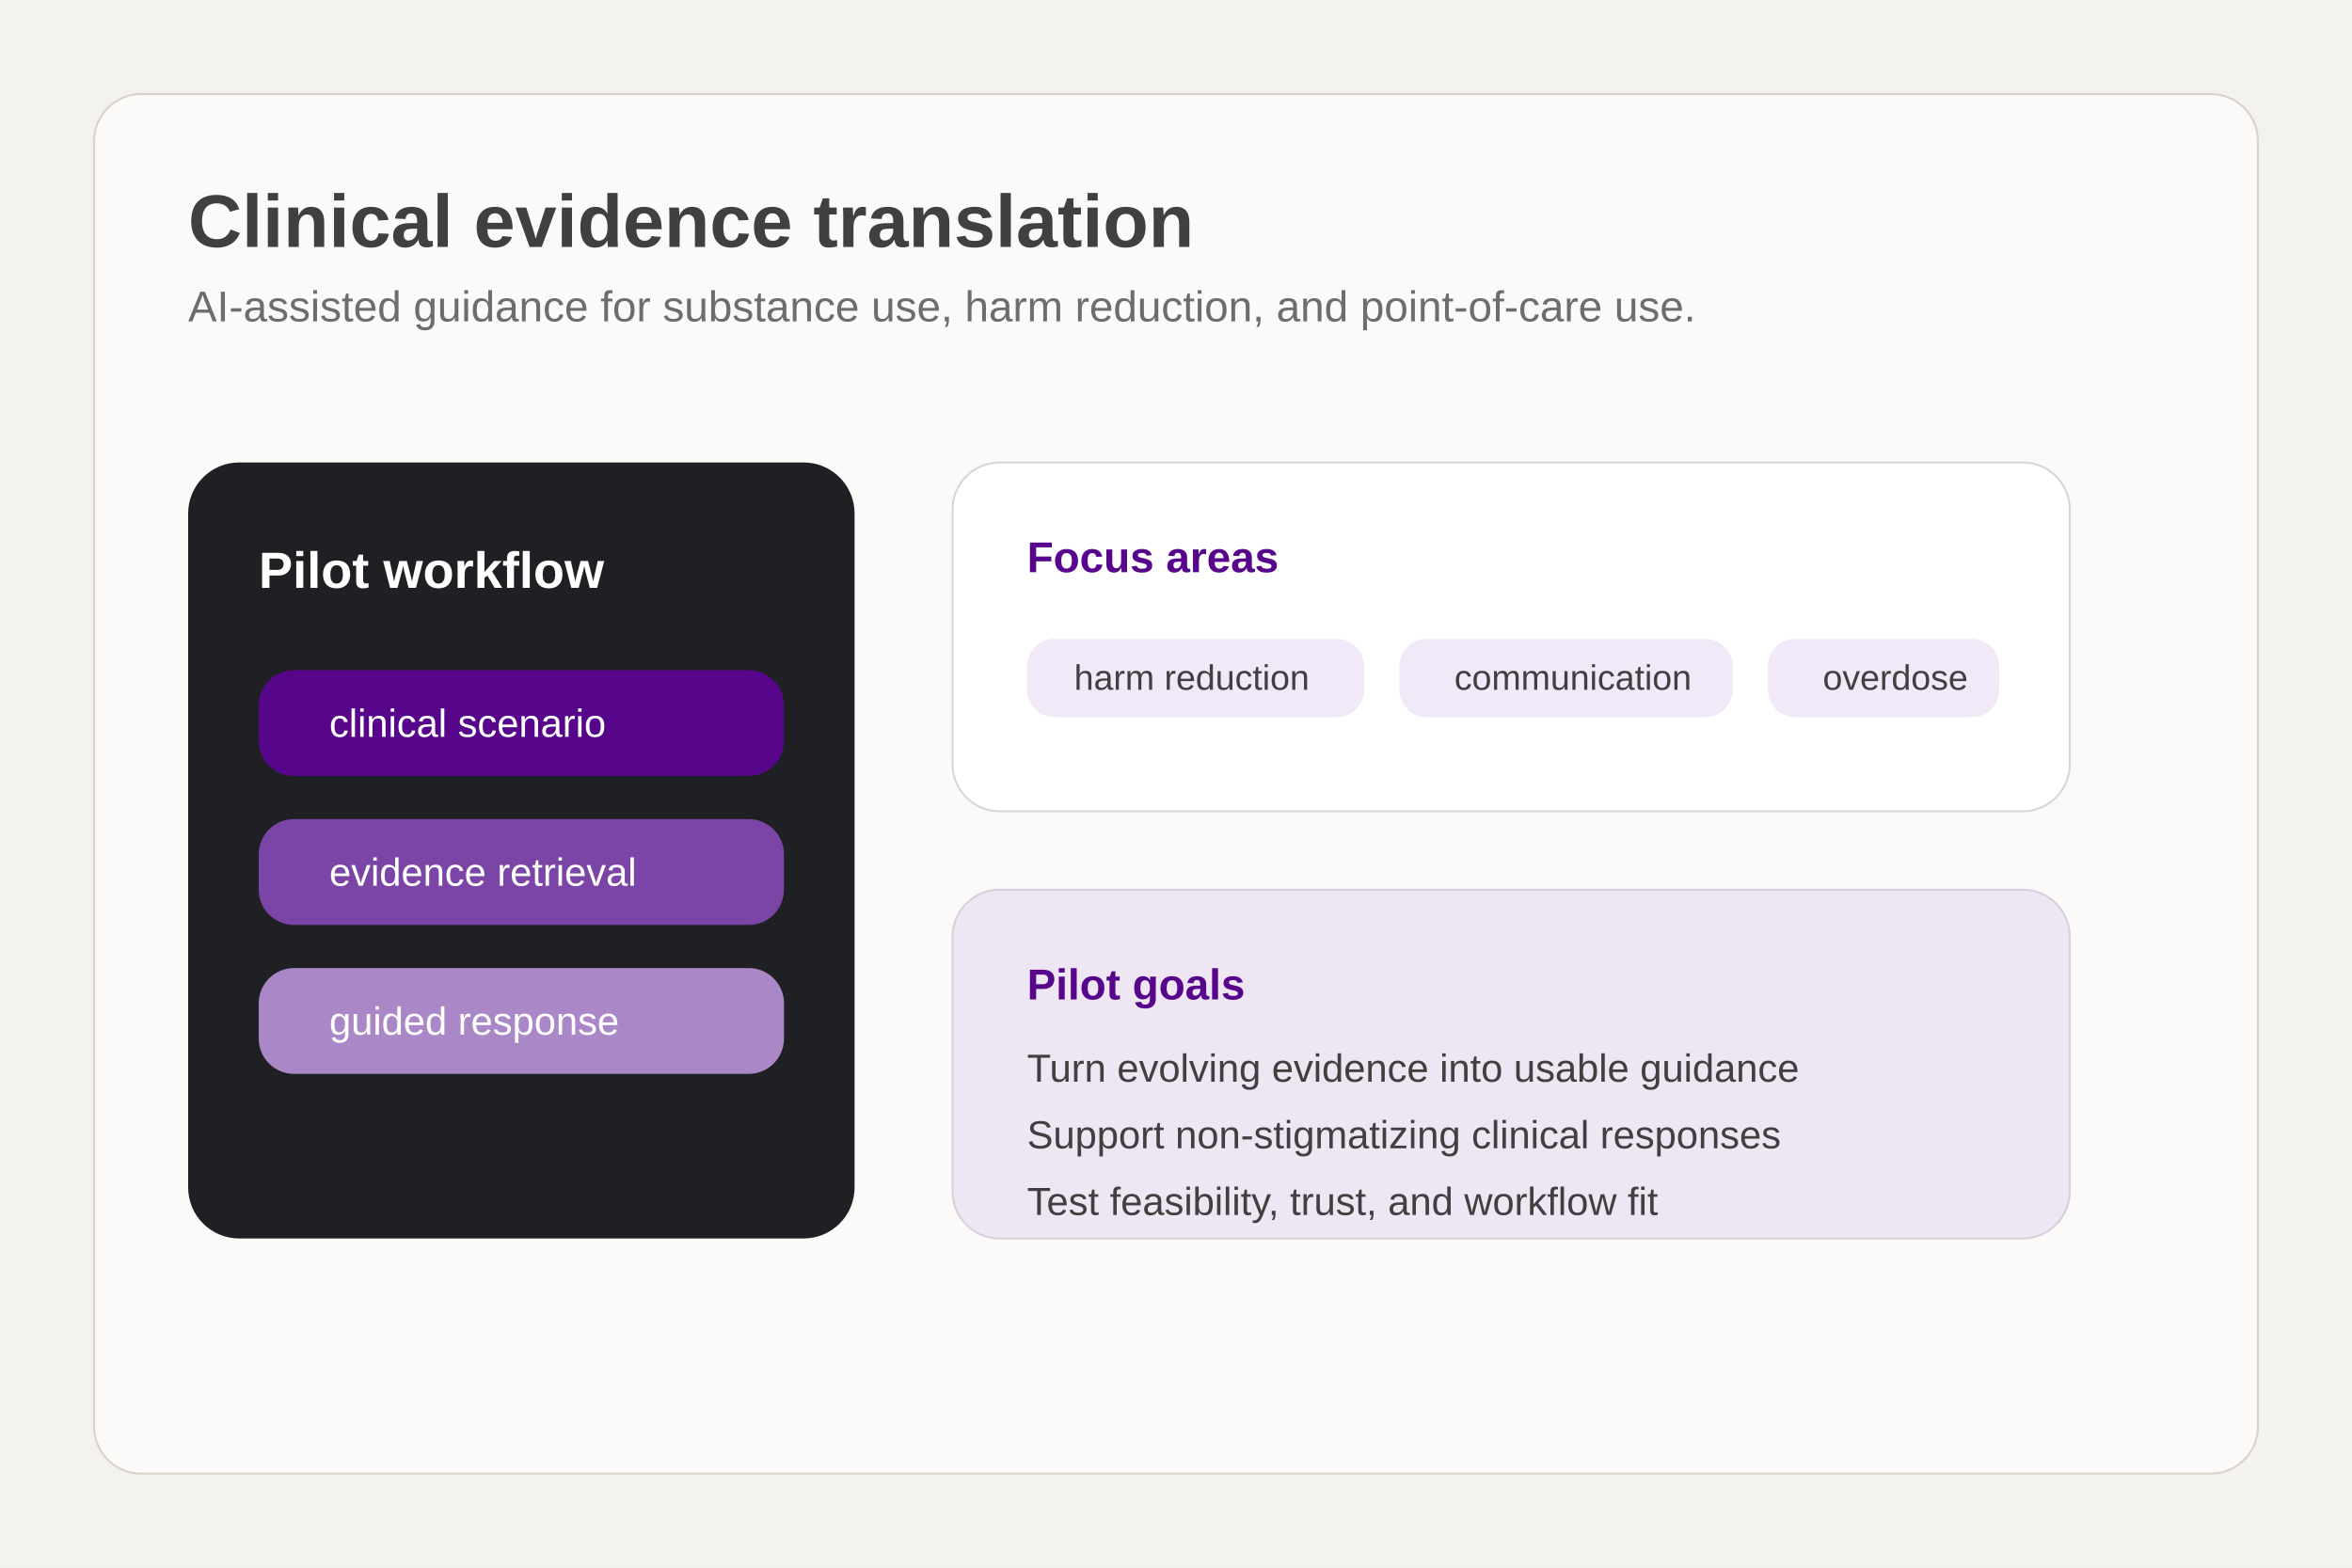
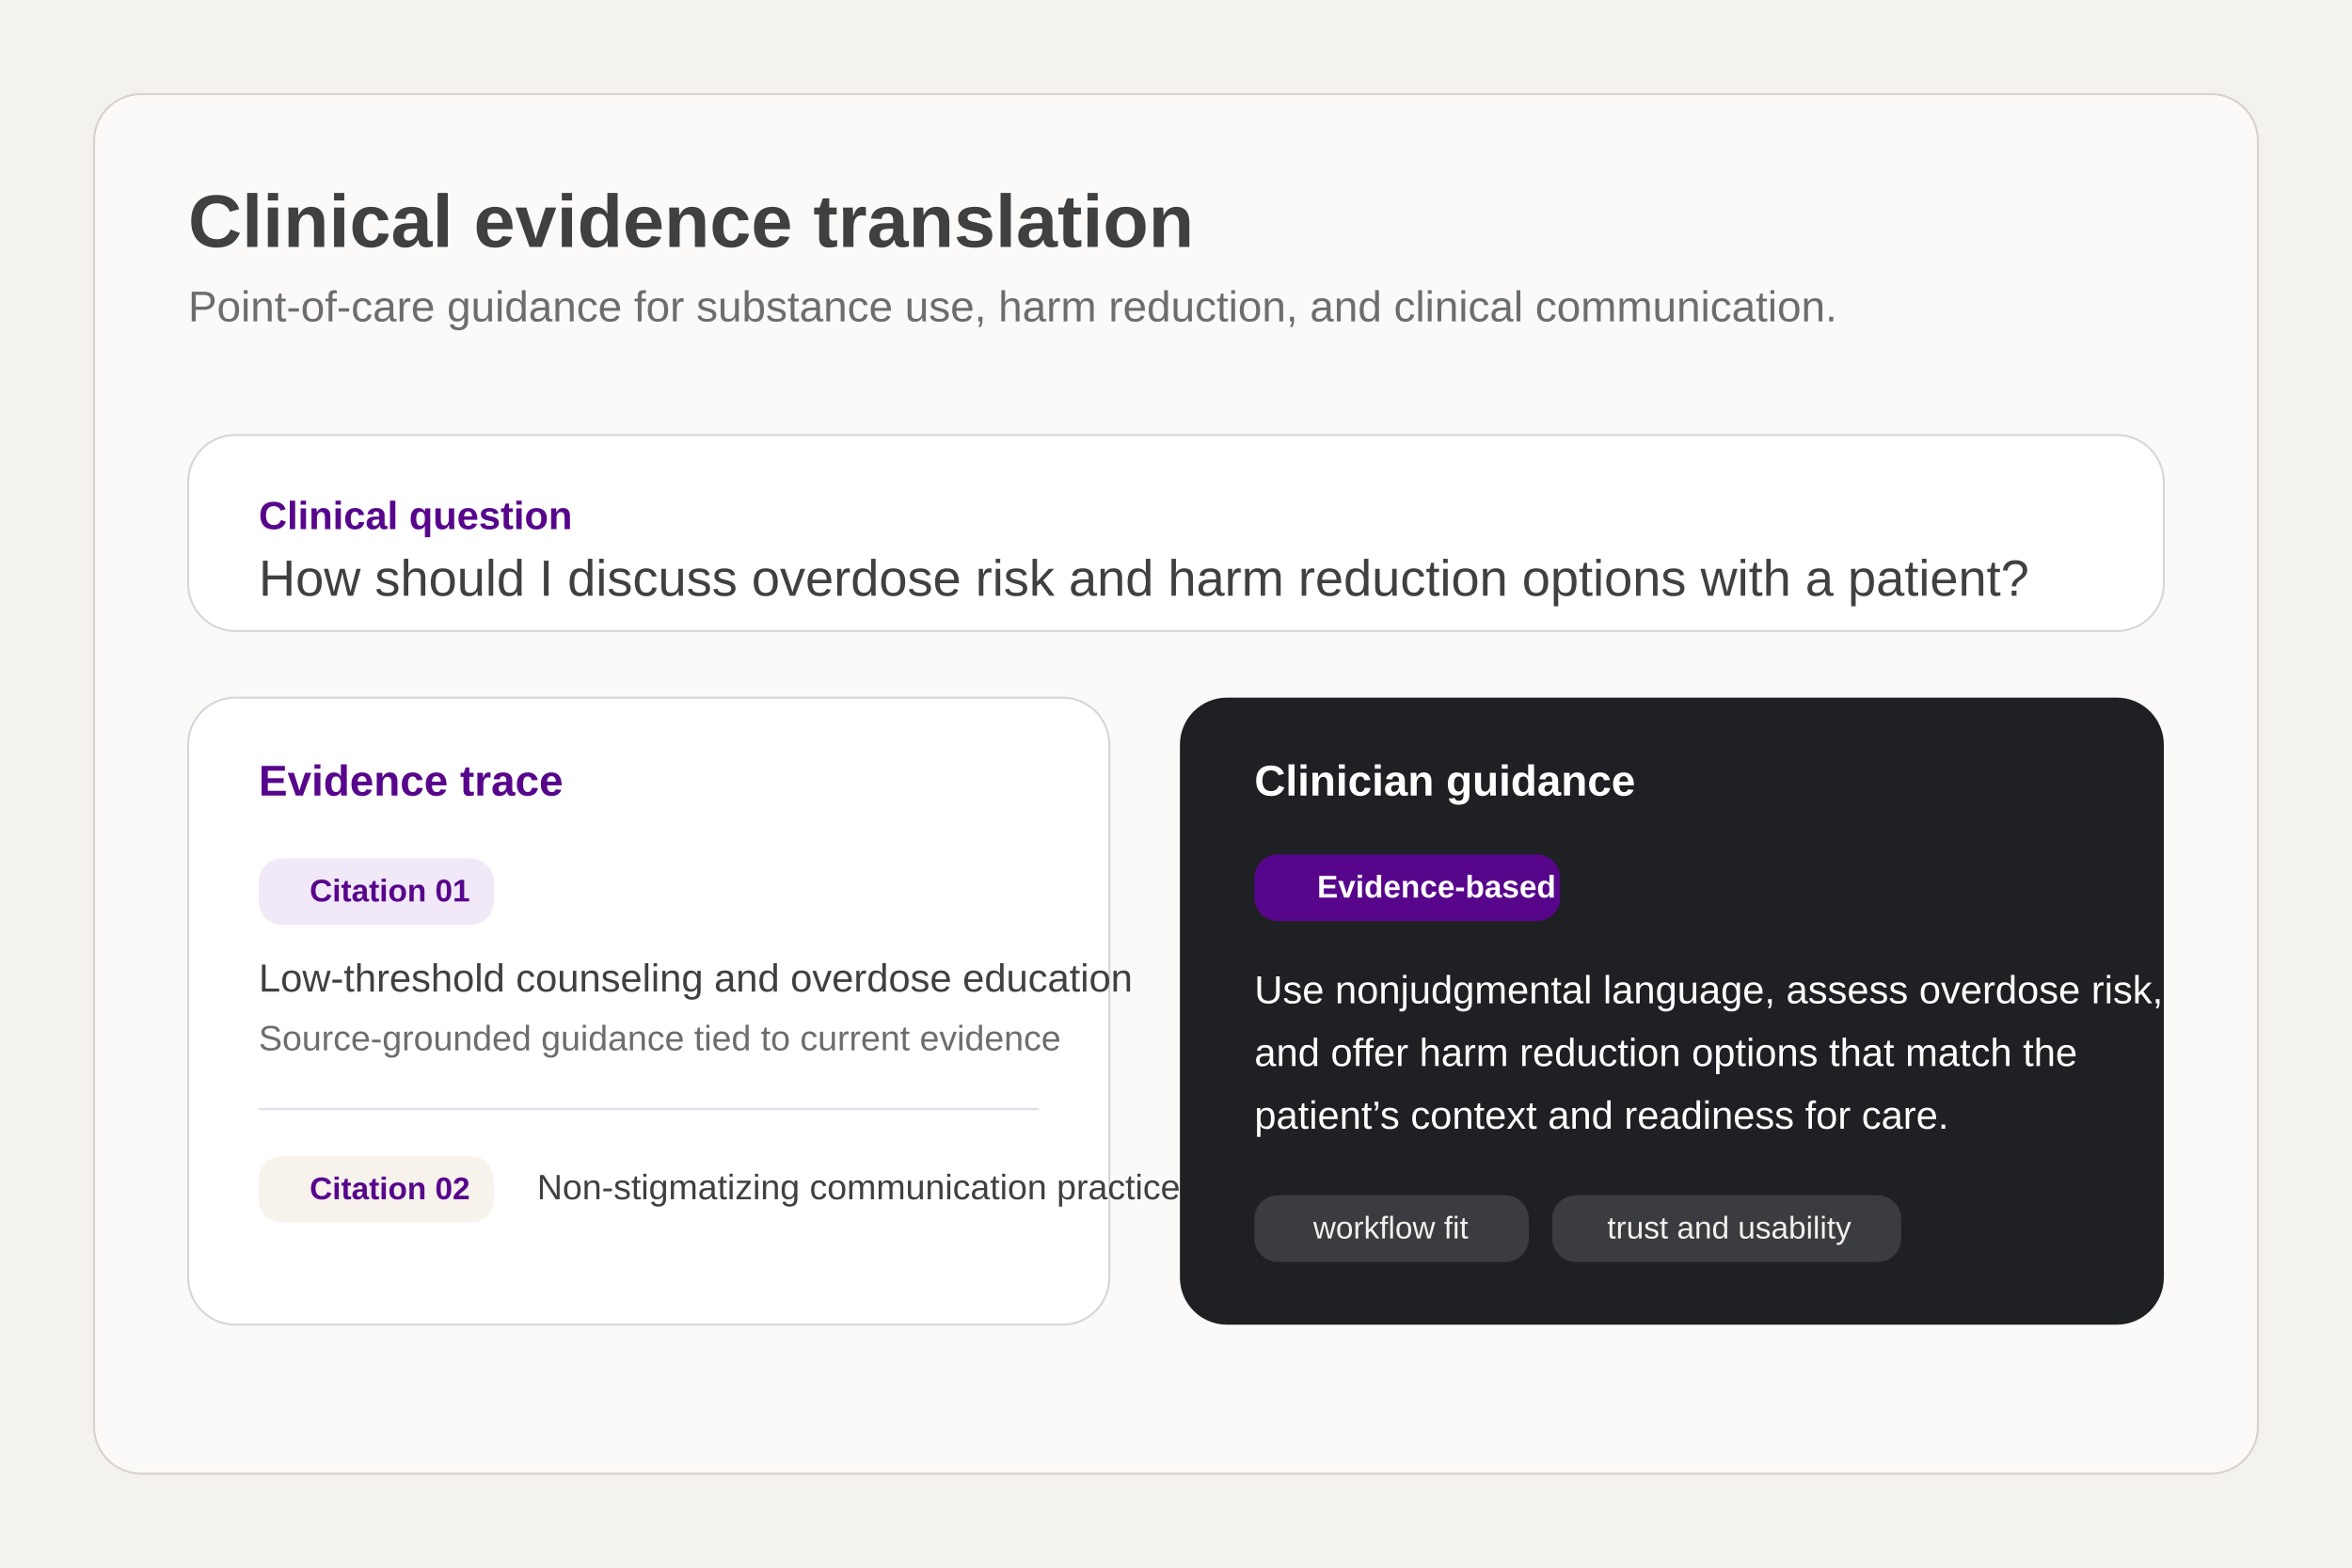
<svg xmlns="http://www.w3.org/2000/svg" width="1200" height="800" viewBox="0 0 1200 800" fill="none">
  <rect width="1200" height="800" fill="#F4F2EE" />
  <rect x="48" y="48" width="1104" height="704" rx="24" fill="#FBFAF8" stroke="#D8D2C8" />
  <text x="96" y="126" fill="#404040" font-family="Arial, Helvetica, sans-serif" font-size="38" font-weight="700">Clinical evidence translation</text>
-   <text x="96" y="164" fill="#6D6D6D" font-family="Arial, Helvetica, sans-serif" font-size="22">AI-assisted guidance for substance use, harm reduction, and point-of-care use.</text>
-   <rect x="96" y="236" width="340" height="396" rx="26" fill="#1F2023" />
-   <text x="132" y="300" fill="#FFFFFF" font-family="Arial, Helvetica, sans-serif" font-size="26" font-weight="700">Pilot workflow</text>
-   <rect x="132" y="342" width="268" height="54" rx="18" fill="#57068C" />
-   <rect x="132" y="418" width="268" height="54" rx="18" fill="#7A45A6" />
-   <rect x="132" y="494" width="268" height="54" rx="18" fill="#AA87C6" />
-   <text x="168" y="376" fill="#FFFFFF" font-family="Arial, Helvetica, sans-serif" font-size="20">clinical scenario</text>
-   <text x="168" y="452" fill="#FFFFFF" font-family="Arial, Helvetica, sans-serif" font-size="20">evidence retrieval</text>
-   <text x="168" y="528" fill="#FFFFFF" font-family="Arial, Helvetica, sans-serif" font-size="20">guided response</text>
-   <rect x="486" y="236" width="570" height="178" rx="24" fill="#FFFFFF" stroke="#D6D6D6" />
-   <text x="524" y="292" fill="#57068C" font-family="Arial, Helvetica, sans-serif" font-size="22" font-weight="700">Focus areas</text>
-   <rect x="524" y="326" width="172" height="40" rx="14" fill="#F1E9F8" />
-   <rect x="714" y="326" width="170" height="40" rx="14" fill="#F1E9F8" />
-   <rect x="902" y="326" width="118" height="40" rx="14" fill="#F1E9F8" />
-   <text x="548" y="352" fill="#404040" font-family="Arial, Helvetica, sans-serif" font-size="18">harm reduction</text>
-   <text x="742" y="352" fill="#404040" font-family="Arial, Helvetica, sans-serif" font-size="18">communication</text>
-   <text x="930" y="352" fill="#404040" font-family="Arial, Helvetica, sans-serif" font-size="18">overdose</text>
-   <rect x="486" y="454" width="570" height="178" rx="24" fill="#EEE6F3" stroke="#D6D1DC" />
-   <text x="524" y="510" fill="#57068C" font-family="Arial, Helvetica, sans-serif" font-size="22" font-weight="700">Pilot goals</text>
-   <text x="524" y="552" fill="#404040" font-family="Arial, Helvetica, sans-serif" font-size="20">Turn evolving evidence into usable guidance</text>
-   <text x="524" y="586" fill="#404040" font-family="Arial, Helvetica, sans-serif" font-size="20">Support non-stigmatizing clinical responses</text>
-   <text x="524" y="620" fill="#404040" font-family="Arial, Helvetica, sans-serif" font-size="20">Test feasibility, trust, and workflow fit</text>
+   <text x="96" y="164" fill="#6D6D6D" font-family="Arial, Helvetica, sans-serif" font-size="22">Point-of-care guidance for substance use, harm reduction, and clinical communication.</text>
+   <rect x="96" y="222" width="1008" height="100" rx="24" fill="#FFFFFF" stroke="#D6D6D6" />
+   <text x="132" y="270" fill="#57068C" font-family="Arial, Helvetica, sans-serif" font-size="20" font-weight="700">Clinical question</text>
+   <text x="132" y="304" fill="#404040" font-family="Arial, Helvetica, sans-serif" font-size="26">How should I discuss overdose risk and harm reduction options with a patient?</text>
+   <rect x="96" y="356" width="470" height="320" rx="24" fill="#FFFFFF" stroke="#D6D6D6" />
+   <text x="132" y="406" fill="#57068C" font-family="Arial, Helvetica, sans-serif" font-size="22" font-weight="700">Evidence trace</text>
+   <rect x="132" y="438" width="120" height="34" rx="12" fill="#F1E9F8" />
+   <text x="158" y="460" fill="#57068C" font-family="Arial, Helvetica, sans-serif" font-size="16" font-weight="700">Citation 01</text>
+   <text x="132" y="506" fill="#404040" font-family="Arial, Helvetica, sans-serif" font-size="20">Low-threshold counseling and overdose education</text>
+   <text x="132" y="536" fill="#6D6D6D" font-family="Arial, Helvetica, sans-serif" font-size="18">Source-grounded guidance tied to current evidence</text>
+   <line x1="132" y1="566" x2="530" y2="566" stroke="#E2D8EA" />
+   <rect x="132" y="590" width="120" height="34" rx="12" fill="#F7F2EC" />
+   <text x="158" y="612" fill="#57068C" font-family="Arial, Helvetica, sans-serif" font-size="16" font-weight="700">Citation 02</text>
+   <text x="274" y="612" fill="#404040" font-family="Arial, Helvetica, sans-serif" font-size="18">Non-stigmatizing communication practices</text>
+   <rect x="602" y="356" width="502" height="320" rx="24" fill="#1F2023" />
+   <text x="640" y="406" fill="#FFFFFF" font-family="Arial, Helvetica, sans-serif" font-size="22" font-weight="700">Clinician guidance</text>
+   <rect x="640" y="436" width="156" height="34" rx="12" fill="#57068C" />
+   <text x="672" y="458" fill="#FFFFFF" font-family="Arial, Helvetica, sans-serif" font-size="16" font-weight="700">Evidence-based</text>
+   <text x="640" y="512" fill="#FFFFFF" font-family="Arial, Helvetica, sans-serif" font-size="20">Use nonjudgmental language, assess overdose risk,</text>
+   <text x="640" y="544" fill="#FFFFFF" font-family="Arial, Helvetica, sans-serif" font-size="20">and offer harm reduction options that match the</text>
+   <text x="640" y="576" fill="#FFFFFF" font-family="Arial, Helvetica, sans-serif" font-size="20">patient’s context and readiness for care.</text>
+   <rect x="640" y="610" width="140" height="34" rx="12" fill="#3A3C40" />
+   <text x="670" y="632" fill="#F3F1ED" font-family="Arial, Helvetica, sans-serif" font-size="16">workflow fit</text>
+   <rect x="792" y="610" width="178" height="34" rx="12" fill="#3A3C40" />
+   <text x="820" y="632" fill="#F3F1ED" font-family="Arial, Helvetica, sans-serif" font-size="16">trust and usability</text>
</svg>
